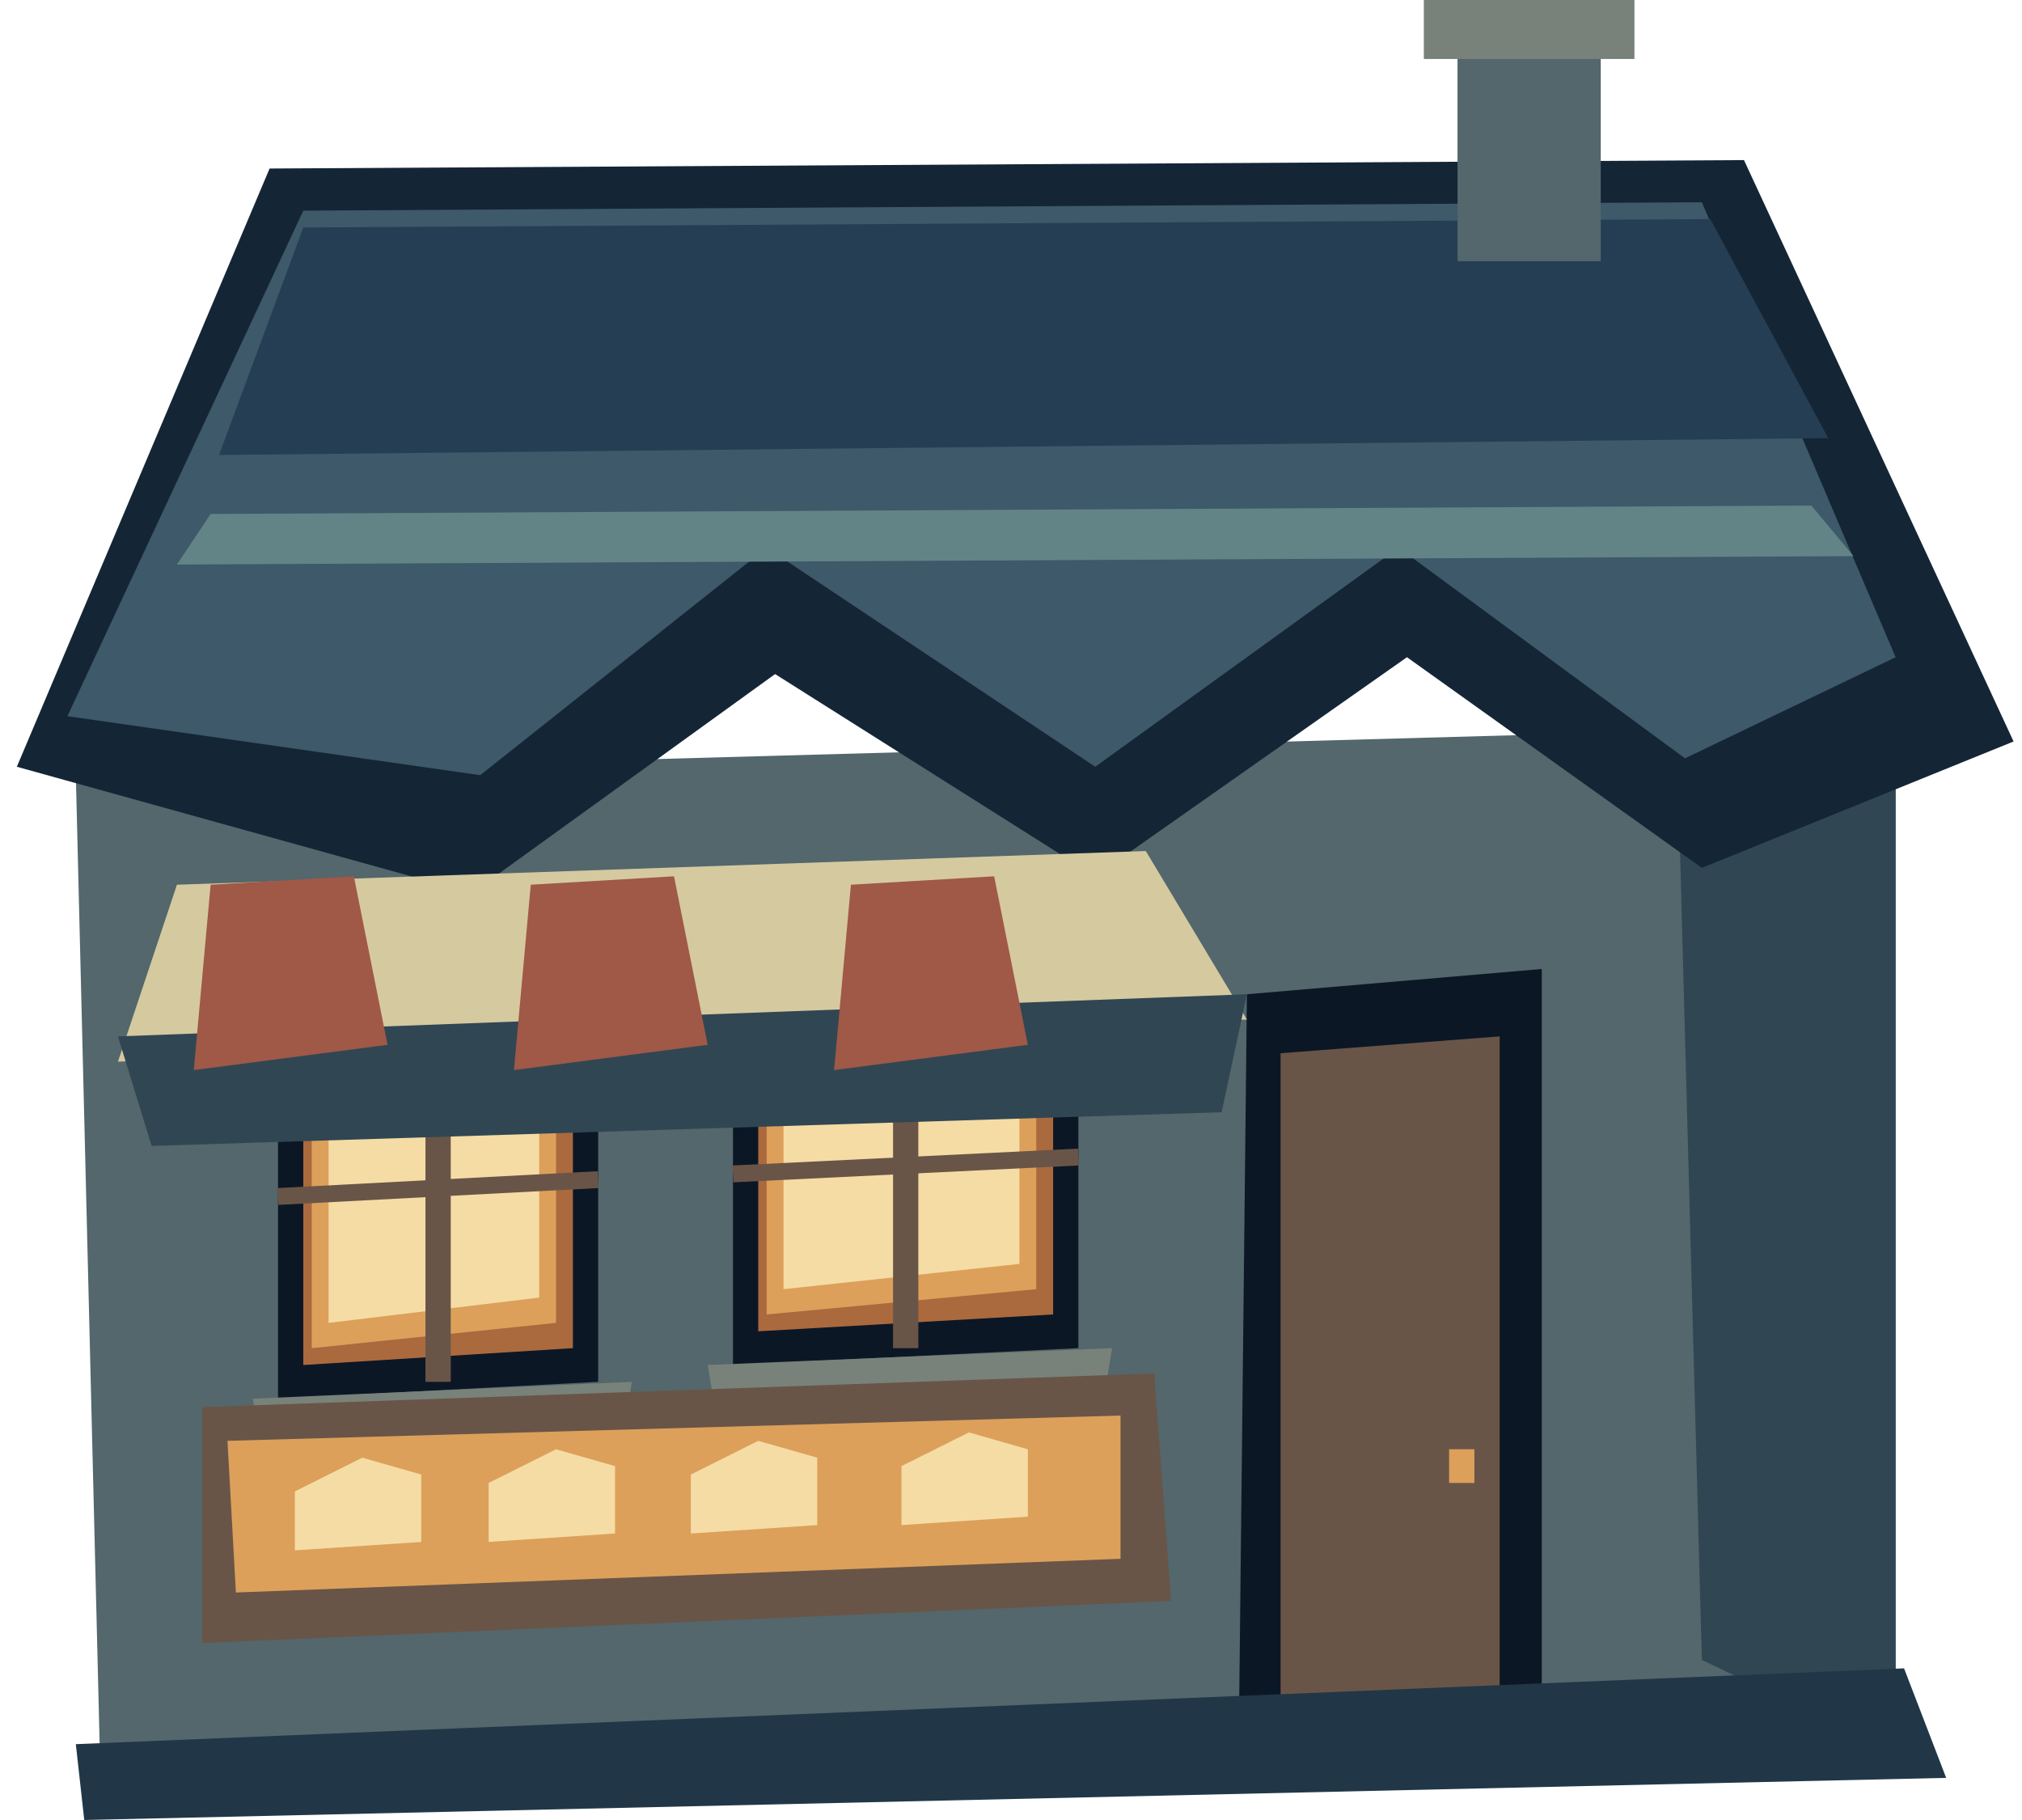
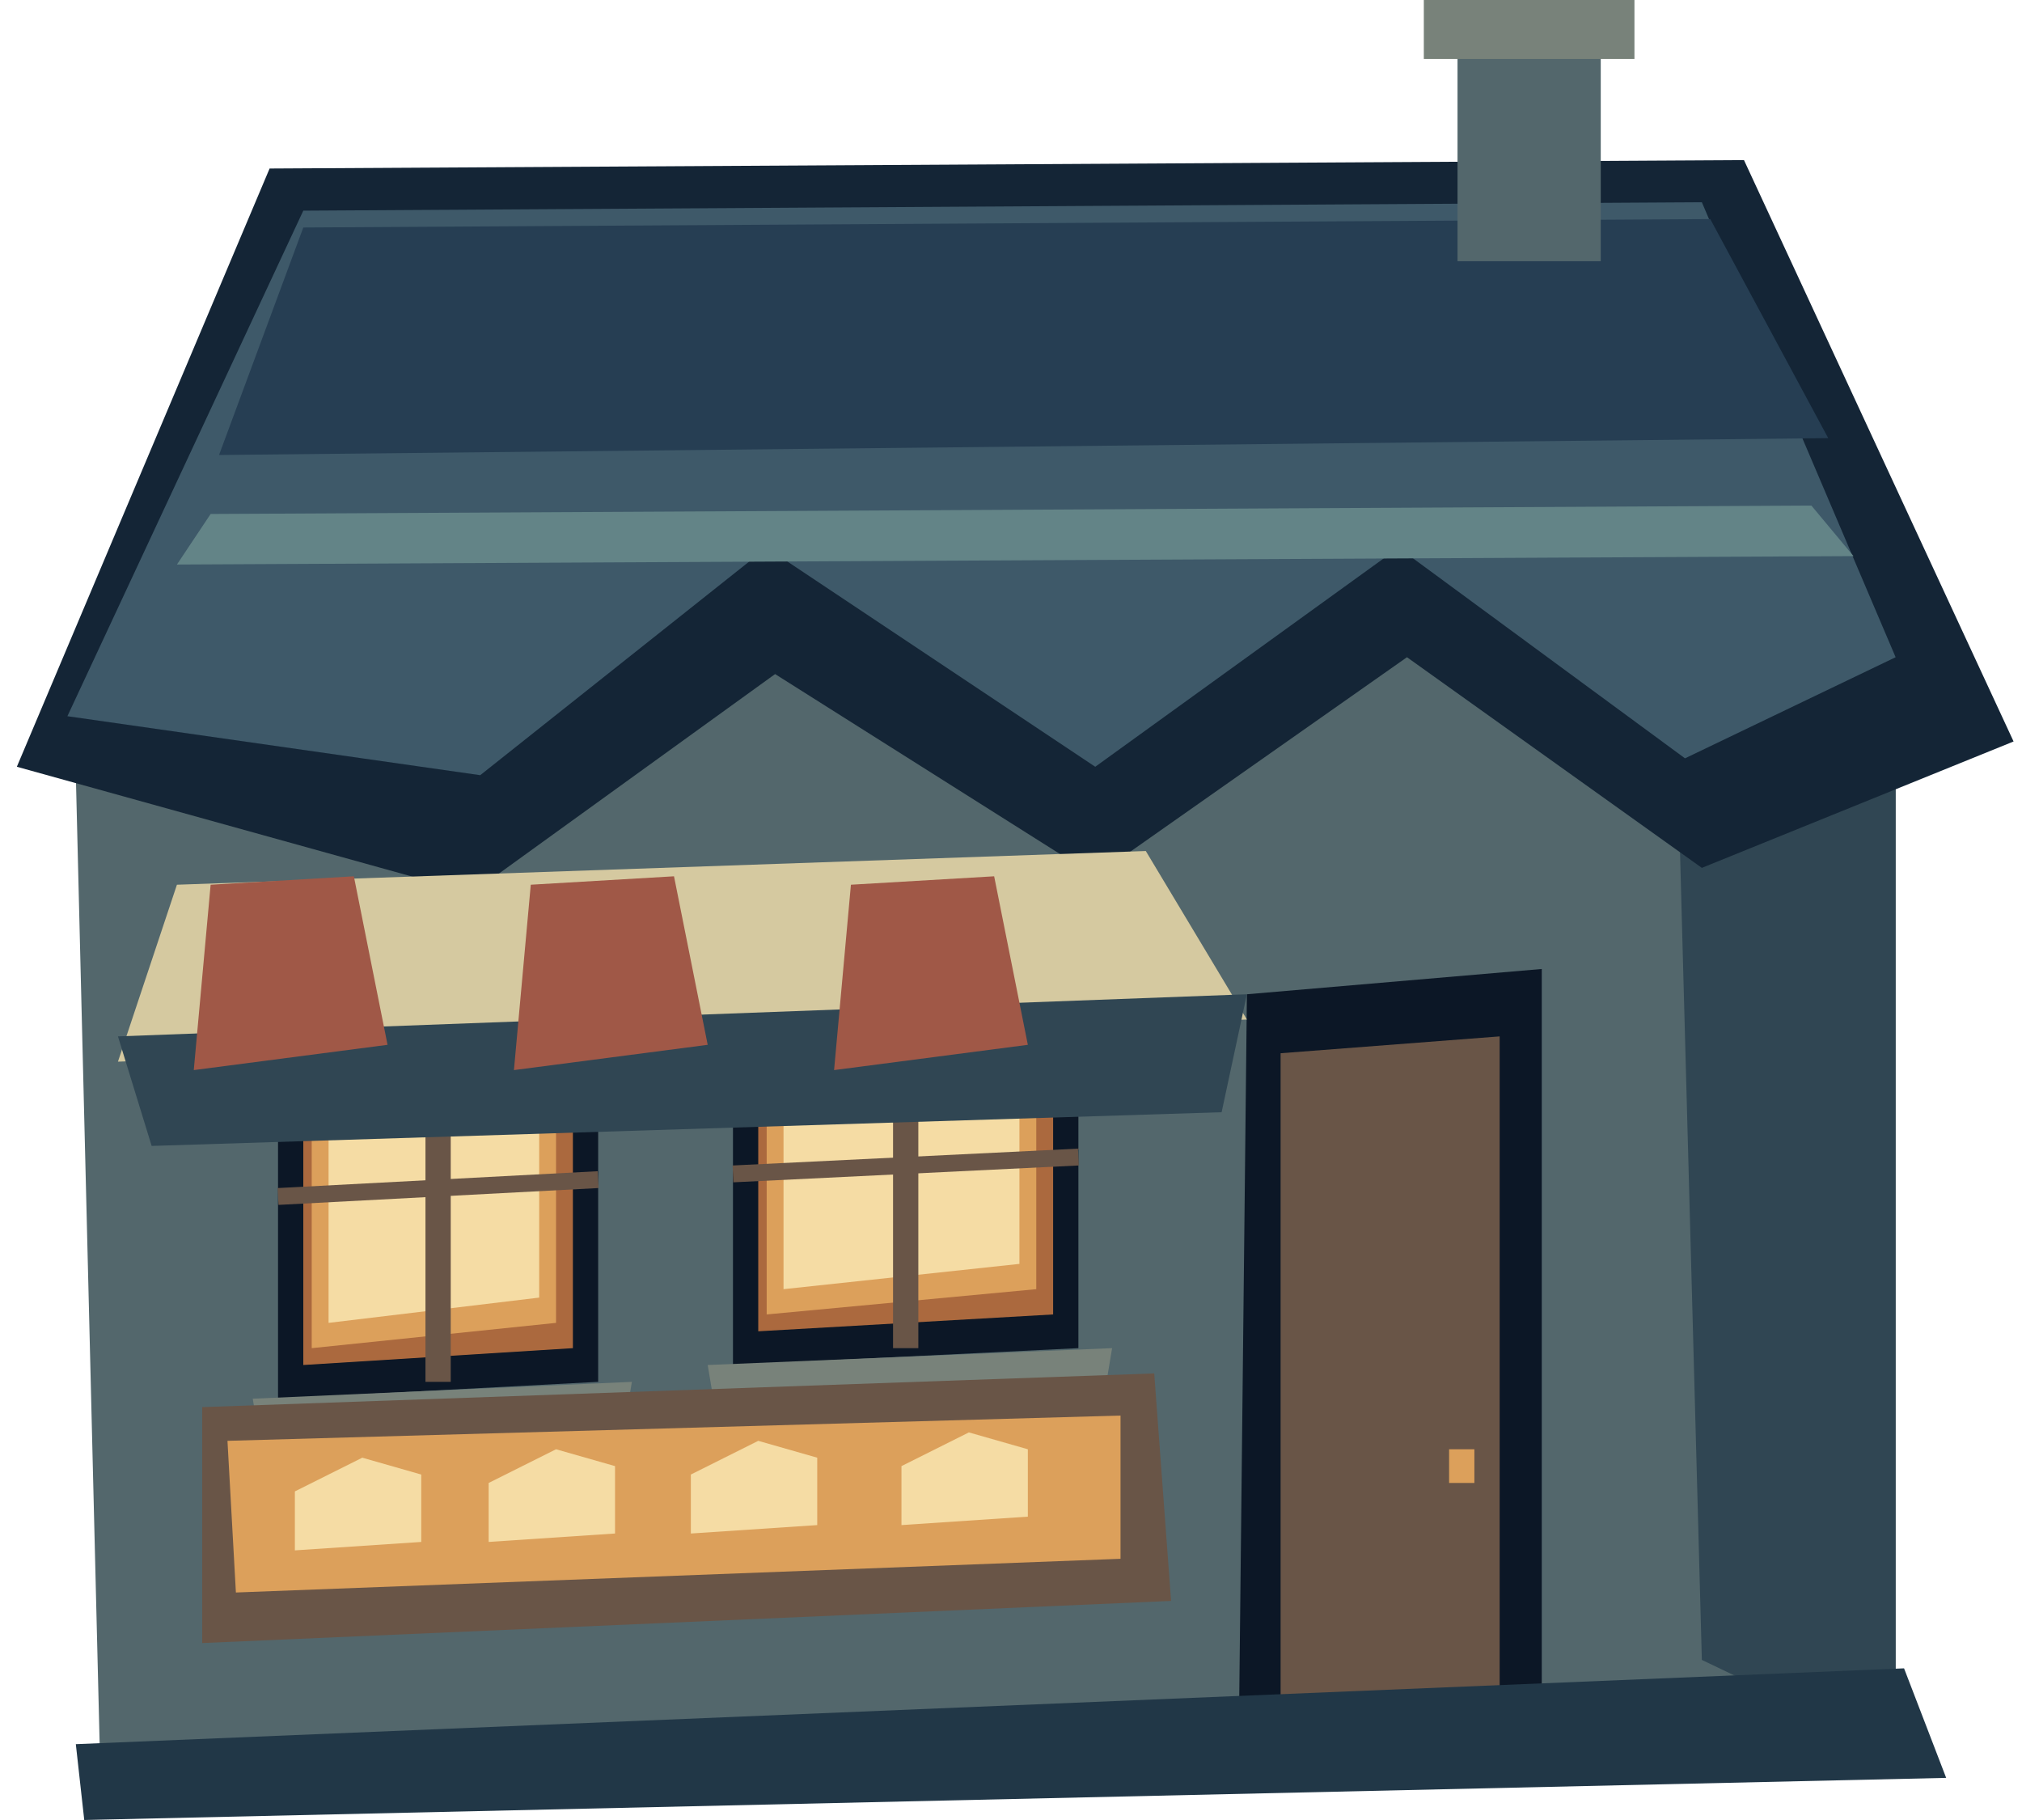
<svg xmlns="http://www.w3.org/2000/svg" width="240" height="216" viewBox="0 0 240 216">
+   <polygon points="56,103 91,72 130,103 167,70 204,100" fill="#53676c" />
  <polygon points="9,92 225,86 225,208 12,214" fill="#53676c" />
  <polygon points="199,86 225,86 225,208 202,197" fill="#304653" />
  <polygon points="2,91 32,20 207,19 239,88 202,103 167,78 130,104 92,80 56,106" fill="#142536" />
  <polygon points="8,85 36,25 202,24 225,78 200,90 166,65 130,91 91,65 57,92" fill="#3e5969" />
  <polygon points="36,27 203,26 217,52 26,54" fill="#263e53" />
  <polygon points="25,61 215,60 220,66 21,67" fill="#638487" />
  <polygon points="173,2 190,2 190,31 173,31" fill="#53676c" />
  <polygon points="169,0 194,0 194,7 169,7" fill="#78827a" />
  <polygon points="33,114 71,112 71,164 33,166" fill="#0c1726" />
  <polygon points="36,117 68,115 68,160 36,162" fill="#ab693e" />
  <polygon points="37,118 66,116 66,157 37,160" fill="#dca05b" />
  <polygon points="39,119 64,117 64,154 39,157" fill="#f5dca4" />
  <polyline points="52,114 52,164" fill="none" stroke="#695547" stroke-width="3" />
  <polyline points="33,142 71,140" fill="none" stroke="#695547" stroke-width="2" />
  <polygon points="30,166 75,164 74,170 31,172" fill="#78827a" />
  <polygon points="87,113 128,111 128,160 87,162" fill="#0c1726" />
  <polygon points="90,116 125,114 125,156 90,158" fill="#ab693e" />
  <polygon points="91,117 123,115 123,153 91,156" fill="#dca05b" />
  <polygon points="93,118 121,116 121,150 93,153" fill="#f5dca4" />
  <polyline points="107.5,113 107.5,160" fill="none" stroke="#695547" stroke-width="3" />
  <polyline points="87,139.32 128,137.32" fill="none" stroke="#695547" stroke-width="2" />
  <polygon points="84,162 132,160 131,166 85,168" fill="#78827a" />
  <polygon points="148,118 183,115 183,207 147,210" fill="#0c1726" />
  <polygon points="152,125 178,123 178,202 152,205" fill="#695547" />
  <polygon points="172,172 175,172 175,176 172,176" fill="#dca05b" />
  <polygon points="21,105 136,101 148,121 14,126" fill="#d5c9a0" />
  <polygon points="14,123 148,118 145,132 18,136" fill="#304653" />
  <polygon points="25,105 42,104 46,124 23,127" fill="#a05847" />
  <polygon points="63,105 80,104 84,124 61,127" fill="#a05847" />
  <polygon points="101,105 118,104 122,124 99,127" fill="#a05847" />
  <polygon points="24,167 137,163 139,190 24,195" fill="#695547" />
  <polygon points="27,171 133,168 133,185 28,189" fill="#dca05b" />
  <polygon points="35,177 43,173 50,175 50,183 35,184" fill="#f5dca4" />
  <polygon points="58,176 66,172 73,174 73,182 58,183" fill="#f5dca4" />
  <polygon points="82,175 90,171 97,173 97,181 82,182" fill="#f5dca4" />
  <polygon points="107,174 115,170 122,172 122,180 107,181" fill="#f5dca4" />
  <polygon points="9,207 226,198 231,211 10,216" fill="#213747" />
</svg>
